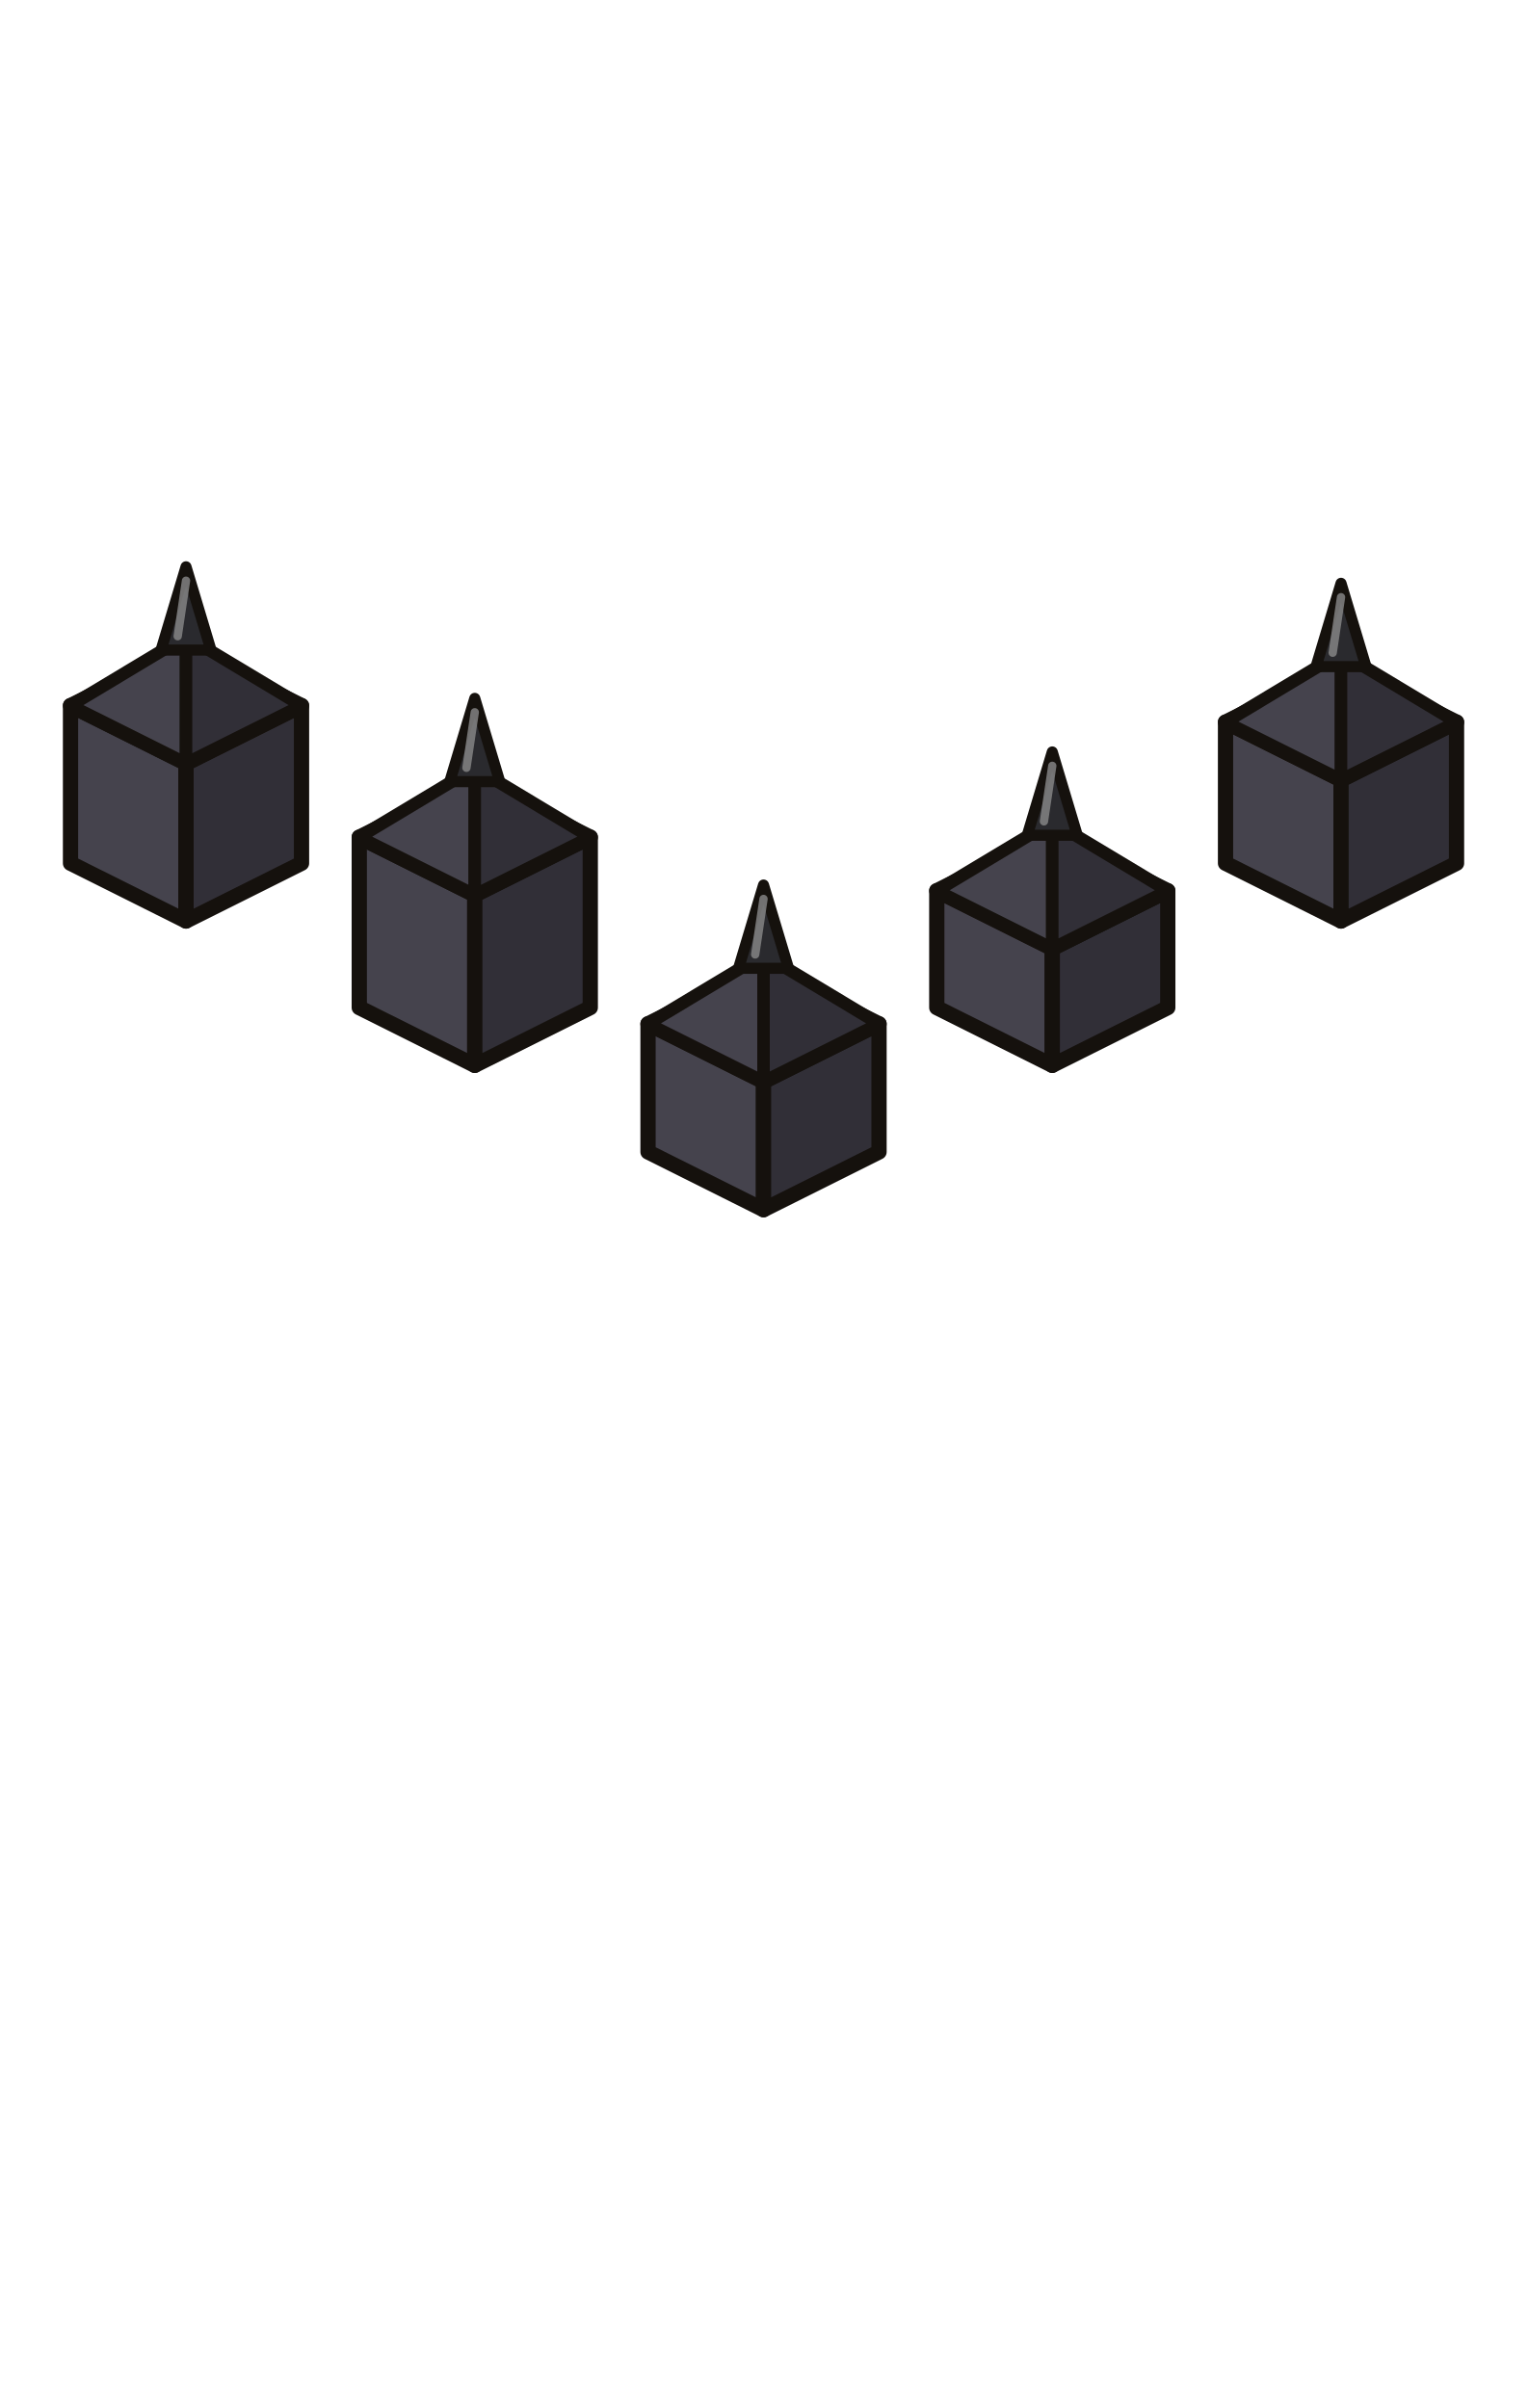
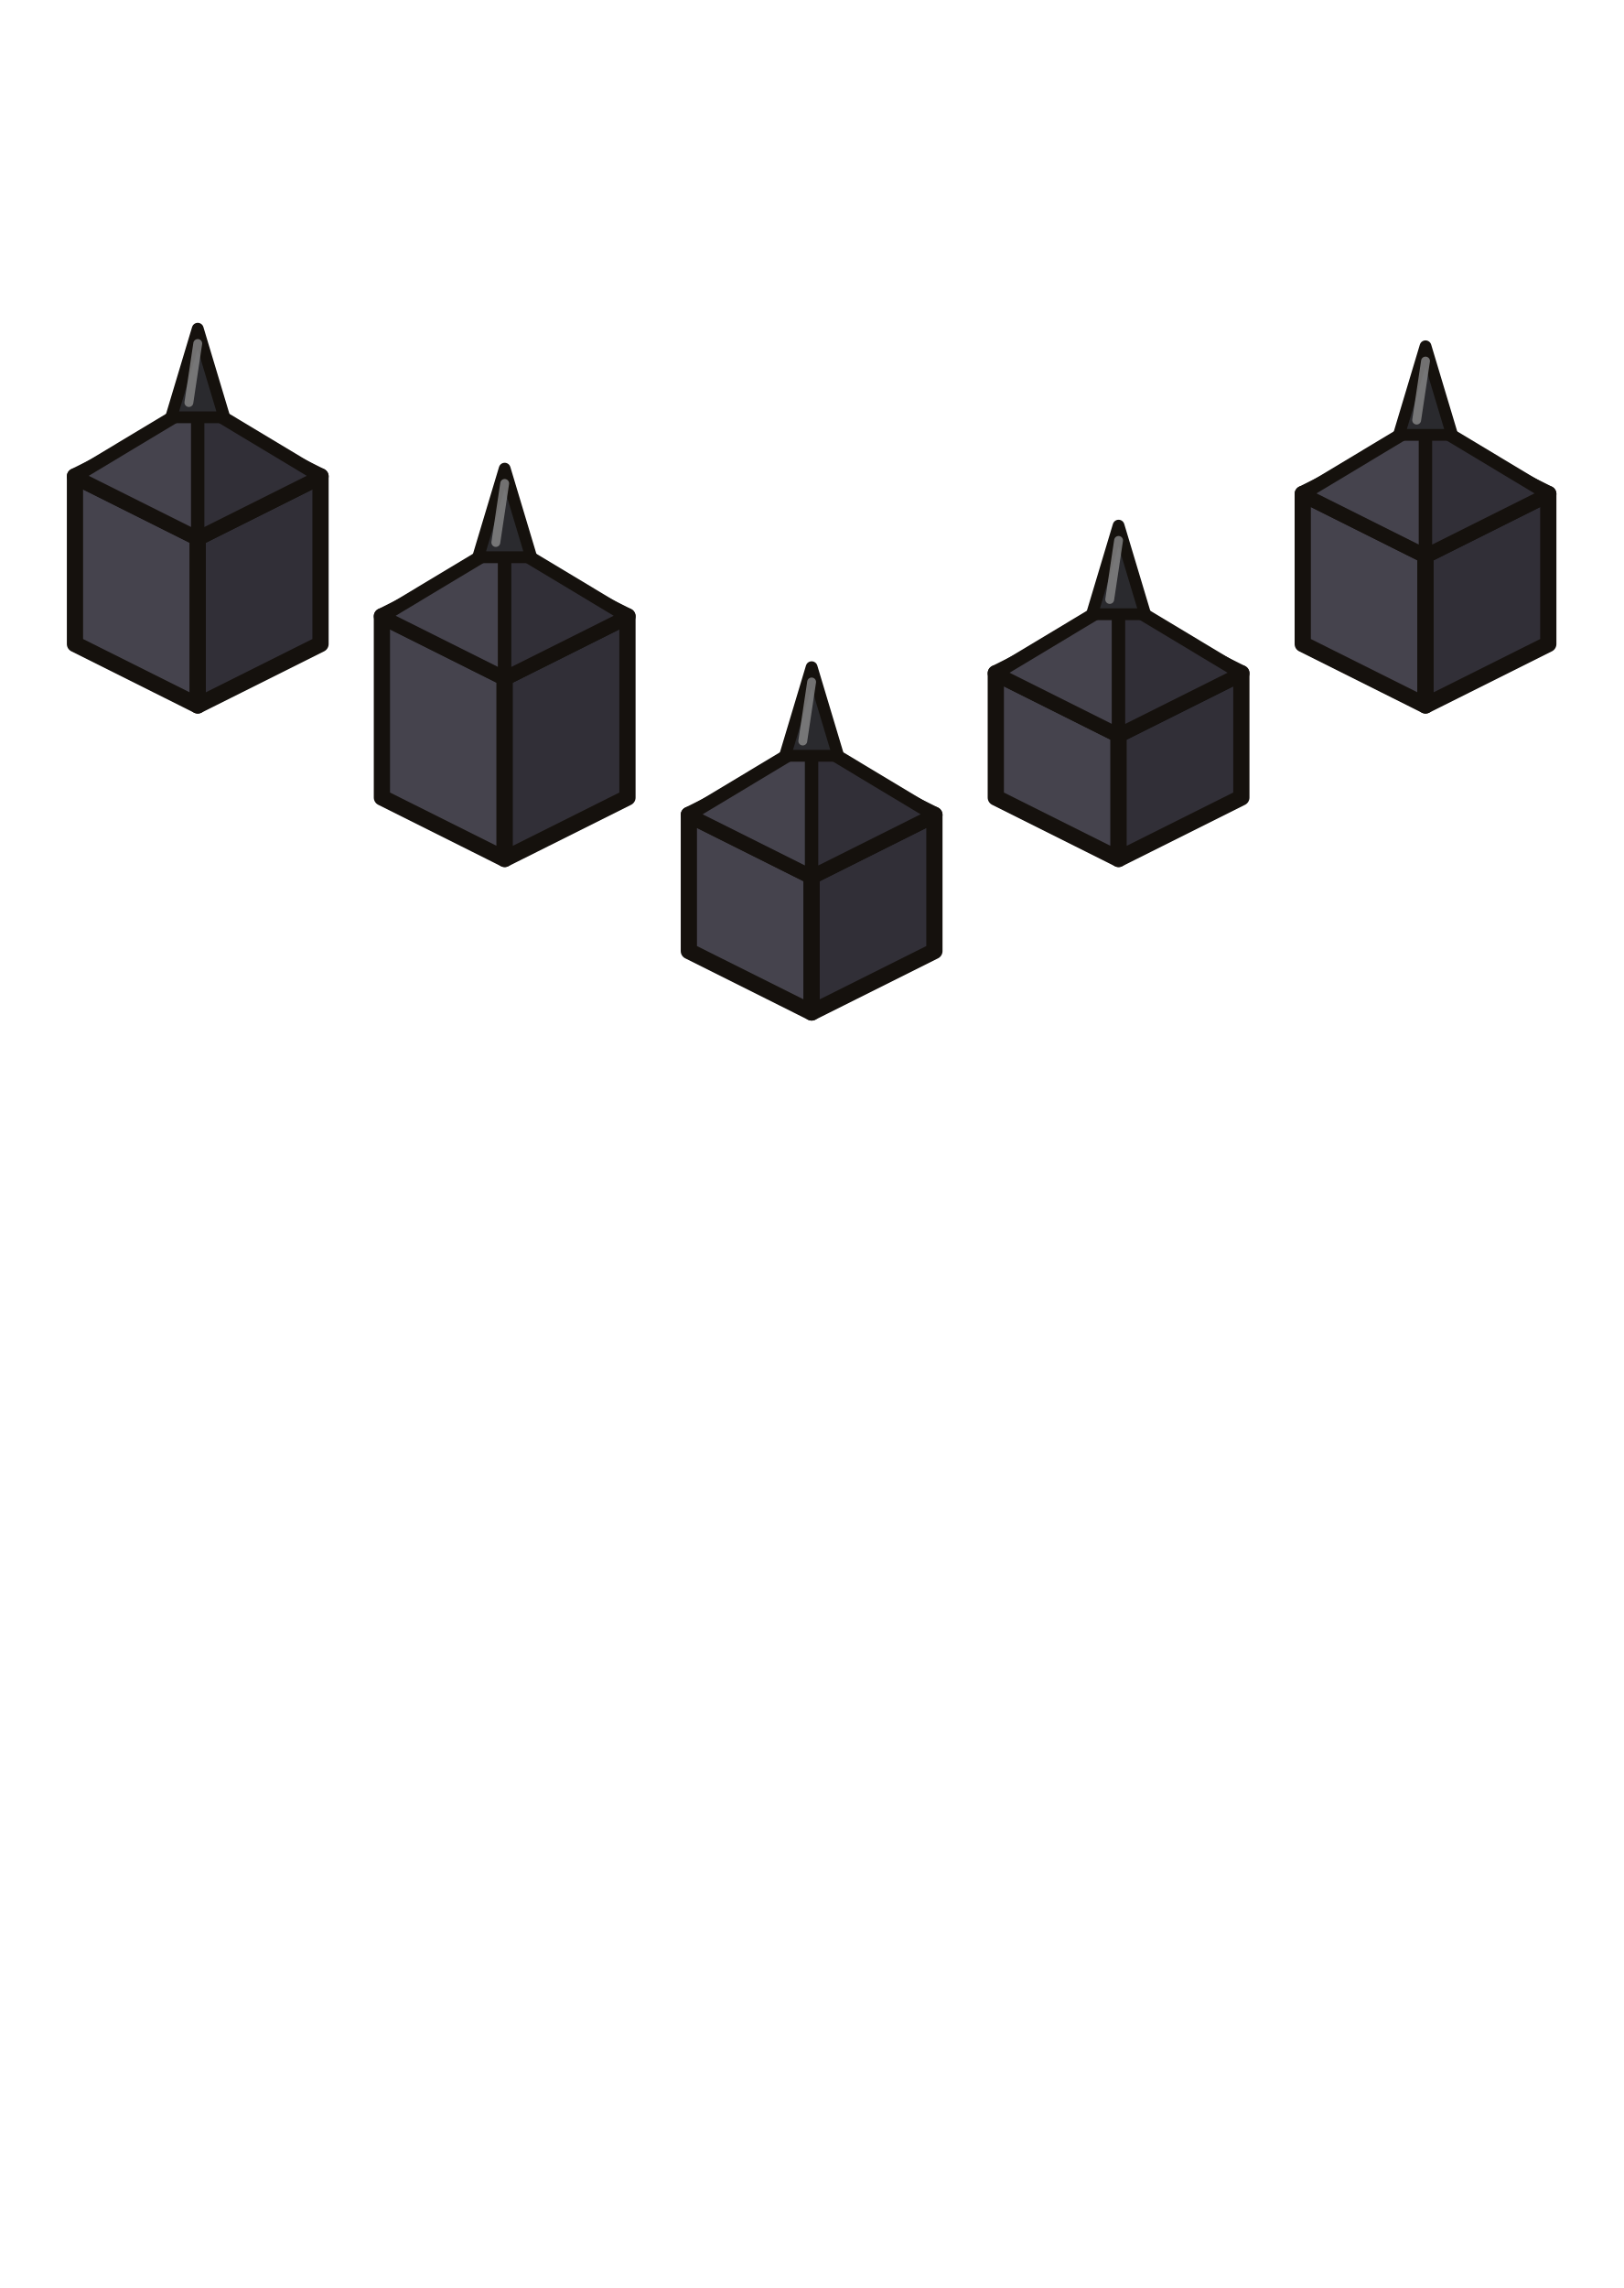
- <svg xmlns="http://www.w3.org/2000/svg" width="220" height="347" viewBox="-55 -140.2 110 173.5">
+ <svg xmlns="http://www.w3.org/2000/svg" width="220" height="310" viewBox="-55 -121.63 110 155">
  <polygon points="-49.92,-78 -41.6,-73.84 -41.6,-85.2 -49.92,-89.36" fill="#45434d" stroke="#15110d" stroke-width="1.1" stroke-linejoin="round" />
  <polygon points="-41.6,-73.84 -33.28,-78 -33.28,-89.36 -41.6,-85.2" fill="#312f37" stroke="#15110d" stroke-width="1.1" stroke-linejoin="round" />
  <polygon points="-41.6,-93.52 -33.28,-89.36 -41.6,-85.2 -49.92,-89.36" fill="#5a5862" stroke="#15110d" stroke-width="1.1" stroke-linejoin="round" />
  <polygon points="-49.92,-89.36 -41.6,-94.36 -41.6,-85.2" fill="#45434d" stroke="#15110d" stroke-width="0.9" stroke-linejoin="round" />
  <polygon points="-41.6,-85.2 -41.6,-94.36 -33.28,-89.36" fill="#312f37" stroke="#15110d" stroke-width="0.9" stroke-linejoin="round" />
  <polygon points="-43.4,-93.36 -41.6,-99.36 -39.8,-93.36" fill="#2a2a2e" stroke="#15110d" stroke-width="0.8" stroke-linejoin="round" />
  <polyline points="-42.2,-94.36 -41.6,-98.36" fill="none" stroke="#8a8a8a" stroke-width="0.6" stroke-linecap="round" stroke-linejoin="round" opacity="0.8" />
  <polygon points="-29.12,-67.6 -20.8,-63.44 -20.8,-75.72 -29.12,-79.88" fill="#45434d" stroke="#15110d" stroke-width="1.1" stroke-linejoin="round" />
  <polygon points="-20.8,-63.44 -12.48,-67.6 -12.48,-79.88 -20.8,-75.72" fill="#312f37" stroke="#15110d" stroke-width="1.1" stroke-linejoin="round" />
  <polygon points="-20.8,-84.04 -12.48,-79.88 -20.8,-75.72 -29.12,-79.88" fill="#5a5862" stroke="#15110d" stroke-width="1.1" stroke-linejoin="round" />
  <polygon points="-29.12,-79.88 -20.8,-84.88 -20.8,-75.72" fill="#45434d" stroke="#15110d" stroke-width="0.9" stroke-linejoin="round" />
  <polygon points="-20.8,-75.72 -20.8,-84.88 -12.48,-79.88" fill="#312f37" stroke="#15110d" stroke-width="0.9" stroke-linejoin="round" />
  <polygon points="-22.6,-83.88 -20.8,-89.88 -19,-83.88" fill="#2a2a2e" stroke="#15110d" stroke-width="0.8" stroke-linejoin="round" />
  <polyline points="-21.4,-84.88 -20.8,-88.88" fill="none" stroke="#8a8a8a" stroke-width="0.6" stroke-linecap="round" stroke-linejoin="round" opacity="0.8" />
  <polygon points="-8.32,-57.2 0,-53.04 0,-62.27 -8.32,-66.43" fill="#45434d" stroke="#15110d" stroke-width="1.1" stroke-linejoin="round" />
  <polygon points="0,-53.04 8.32,-57.2 8.32,-66.43 0,-62.27" fill="#312f37" stroke="#15110d" stroke-width="1.1" stroke-linejoin="round" />
  <polygon points="0,-70.59 8.32,-66.43 0,-62.27 -8.32,-66.43" fill="#5a5862" stroke="#15110d" stroke-width="1.1" stroke-linejoin="round" />
  <polygon points="-8.32,-66.43 0,-71.43 0,-62.27" fill="#45434d" stroke="#15110d" stroke-width="0.9" stroke-linejoin="round" />
  <polygon points="0,-62.27 0,-71.43 8.32,-66.43" fill="#312f37" stroke="#15110d" stroke-width="0.9" stroke-linejoin="round" />
  <polygon points="-1.8,-70.43 0,-76.43 1.8,-70.43" fill="#2a2a2e" stroke="#15110d" stroke-width="0.8" stroke-linejoin="round" />
  <polyline points="-0.6,-71.43 0,-75.43" fill="none" stroke="#8a8a8a" stroke-width="0.6" stroke-linecap="round" stroke-linejoin="round" opacity="0.8" />
  <polygon points="12.48,-67.6 20.8,-63.44 20.8,-71.86 12.48,-76.02" fill="#45434d" stroke="#15110d" stroke-width="1.1" stroke-linejoin="round" />
  <polygon points="20.8,-63.44 29.12,-67.6 29.12,-76.02 20.8,-71.86" fill="#312f37" stroke="#15110d" stroke-width="1.1" stroke-linejoin="round" />
  <polygon points="20.8,-80.18 29.12,-76.02 20.8,-71.86 12.48,-76.02" fill="#5a5862" stroke="#15110d" stroke-width="1.1" stroke-linejoin="round" />
  <polygon points="12.48,-76.02 20.8,-81.02 20.8,-71.86" fill="#45434d" stroke="#15110d" stroke-width="0.9" stroke-linejoin="round" />
  <polygon points="20.8,-71.86 20.8,-81.02 29.12,-76.02" fill="#312f37" stroke="#15110d" stroke-width="0.9" stroke-linejoin="round" />
  <polygon points="19,-80.02 20.8,-86.02 22.6,-80.02" fill="#2a2a2e" stroke="#15110d" stroke-width="0.8" stroke-linejoin="round" />
  <polyline points="20.2,-81.02 20.8,-85.02" fill="none" stroke="#8a8a8a" stroke-width="0.6" stroke-linecap="round" stroke-linejoin="round" opacity="0.8" />
  <polygon points="33.28,-78 41.6,-73.84 41.6,-84.01 33.28,-88.17" fill="#45434d" stroke="#15110d" stroke-width="1.1" stroke-linejoin="round" />
  <polygon points="41.6,-73.84 49.92,-78 49.92,-88.17 41.6,-84.01" fill="#312f37" stroke="#15110d" stroke-width="1.1" stroke-linejoin="round" />
  <polygon points="41.6,-92.33 49.92,-88.17 41.6,-84.01 33.28,-88.17" fill="#5a5862" stroke="#15110d" stroke-width="1.1" stroke-linejoin="round" />
  <polygon points="33.28,-88.17 41.6,-93.17 41.6,-84.01" fill="#45434d" stroke="#15110d" stroke-width="0.9" stroke-linejoin="round" />
  <polygon points="41.6,-84.01 41.6,-93.17 49.92,-88.17" fill="#312f37" stroke="#15110d" stroke-width="0.9" stroke-linejoin="round" />
  <polygon points="39.8,-92.17 41.6,-98.17 43.4,-92.17" fill="#2a2a2e" stroke="#15110d" stroke-width="0.8" stroke-linejoin="round" />
  <polyline points="41,-93.17 41.6,-97.17" fill="none" stroke="#8a8a8a" stroke-width="0.6" stroke-linecap="round" stroke-linejoin="round" opacity="0.8" />
</svg>
